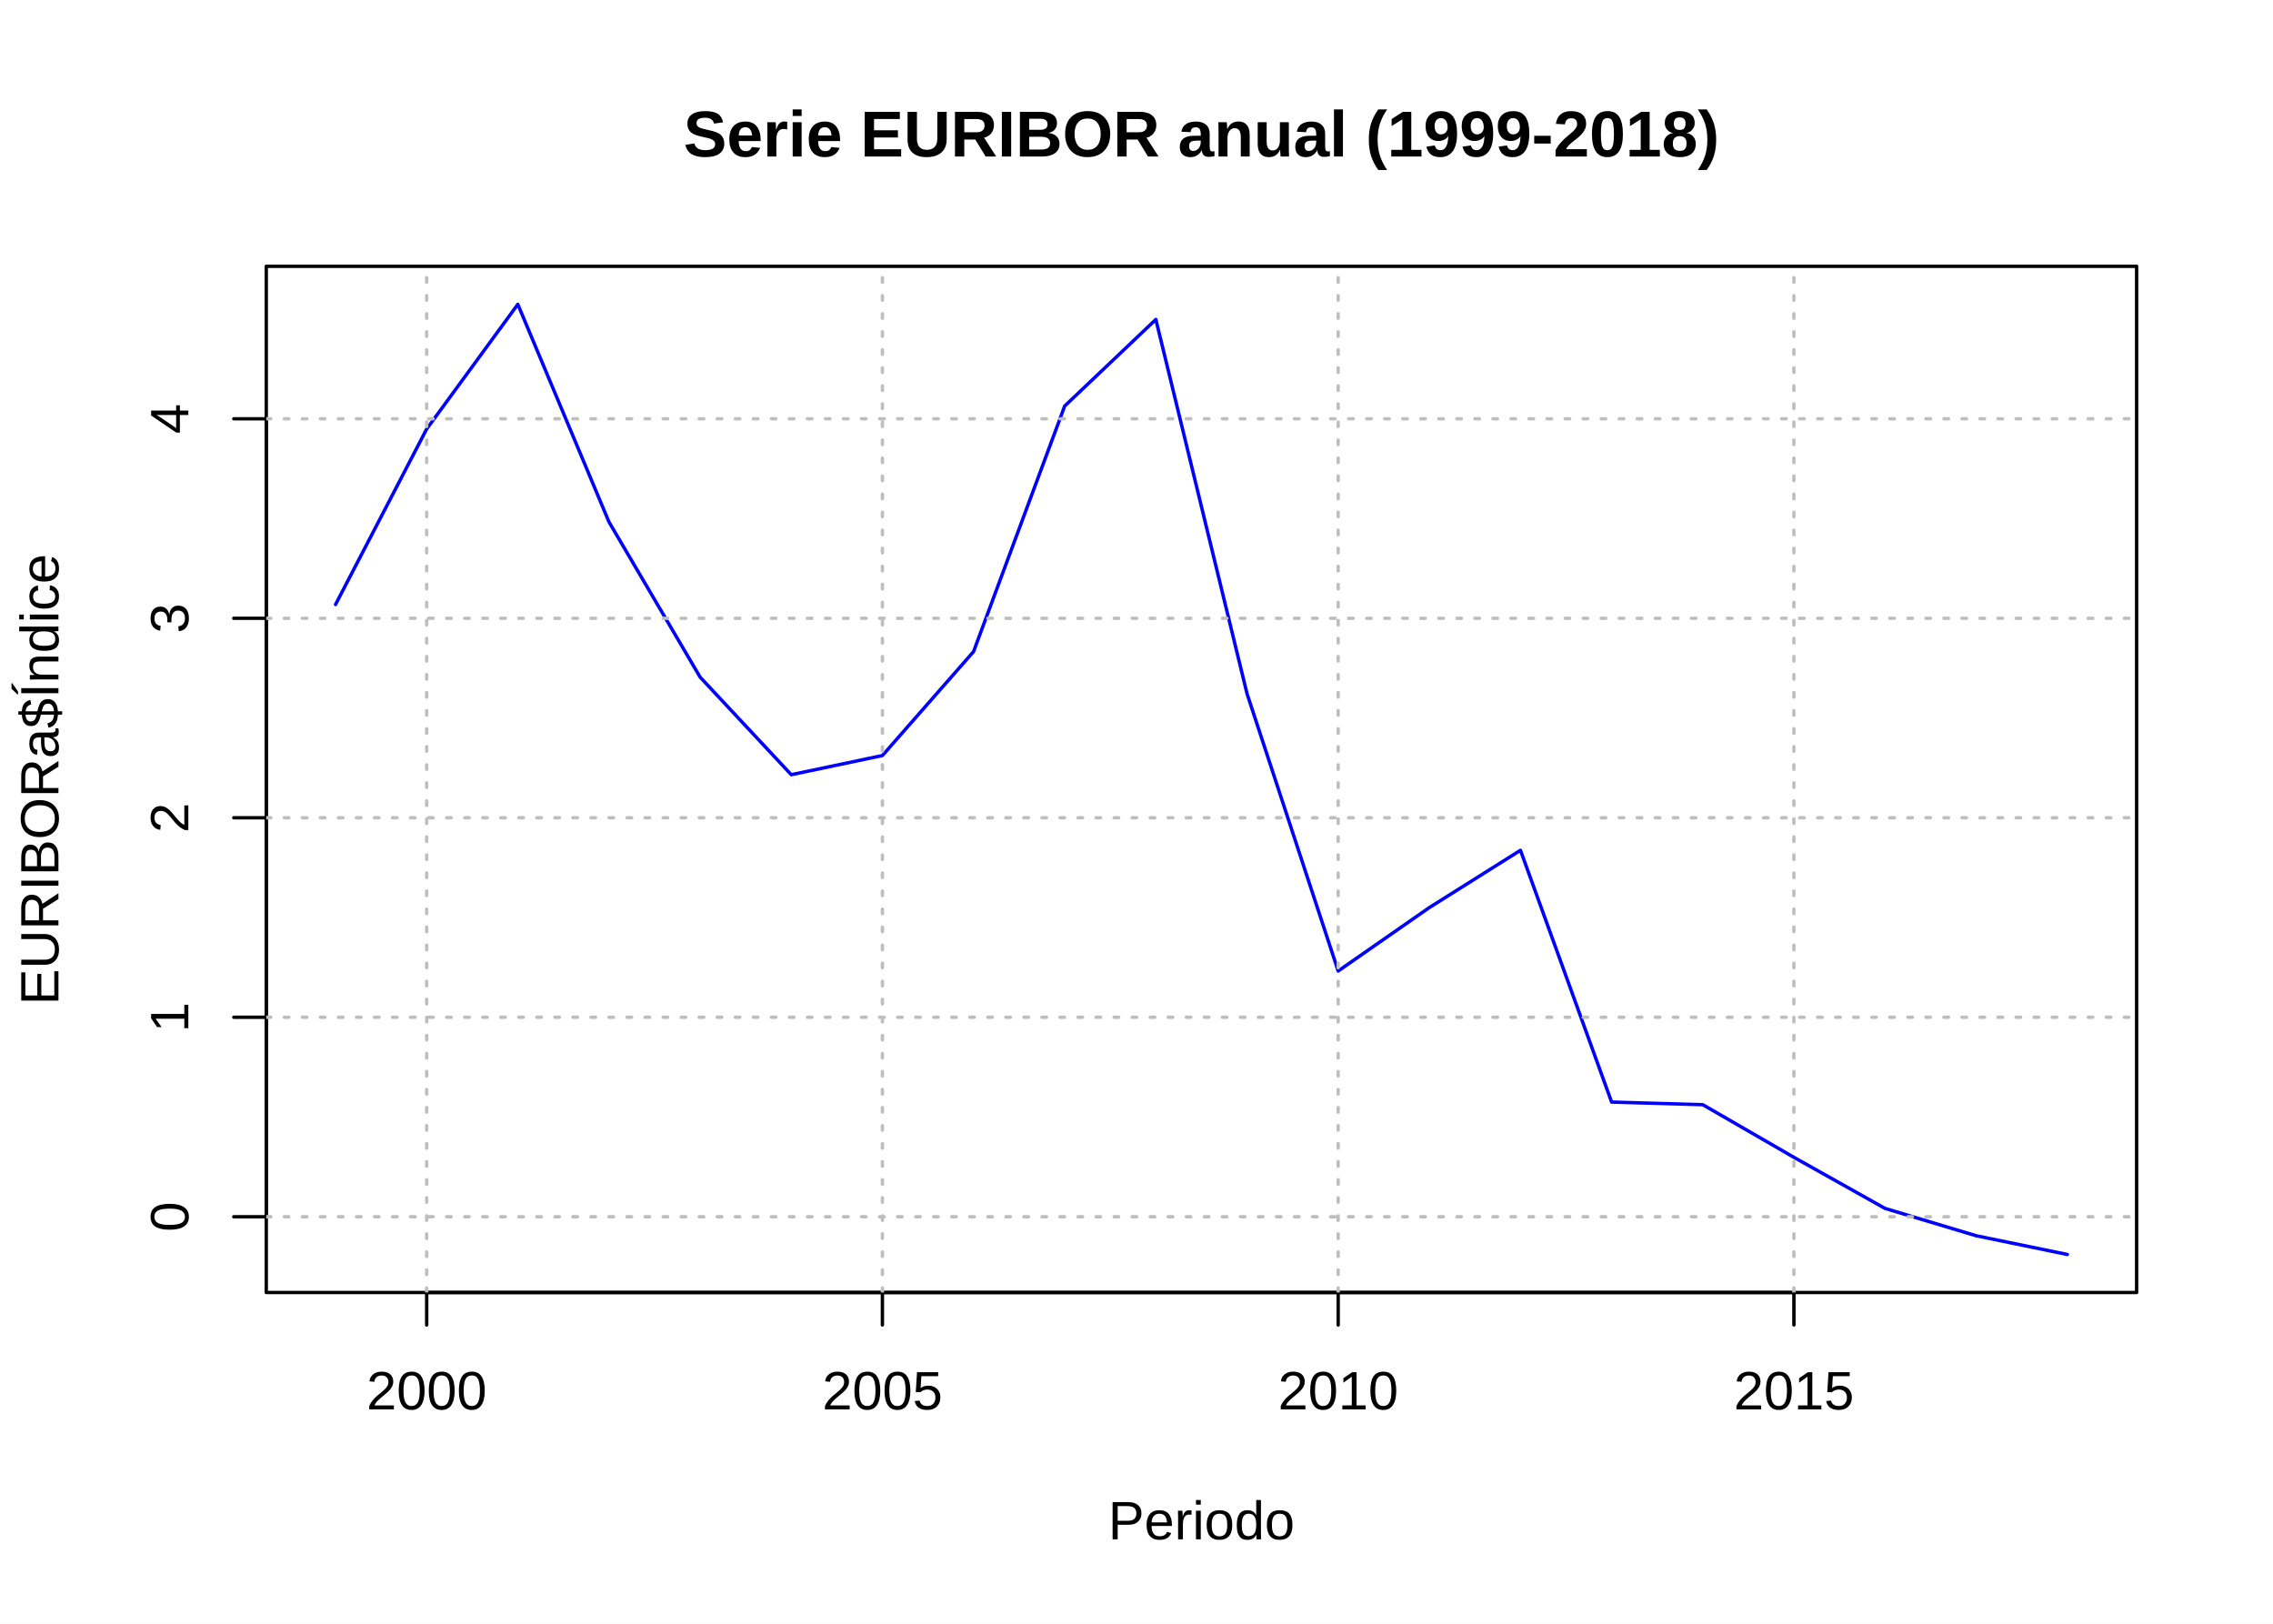
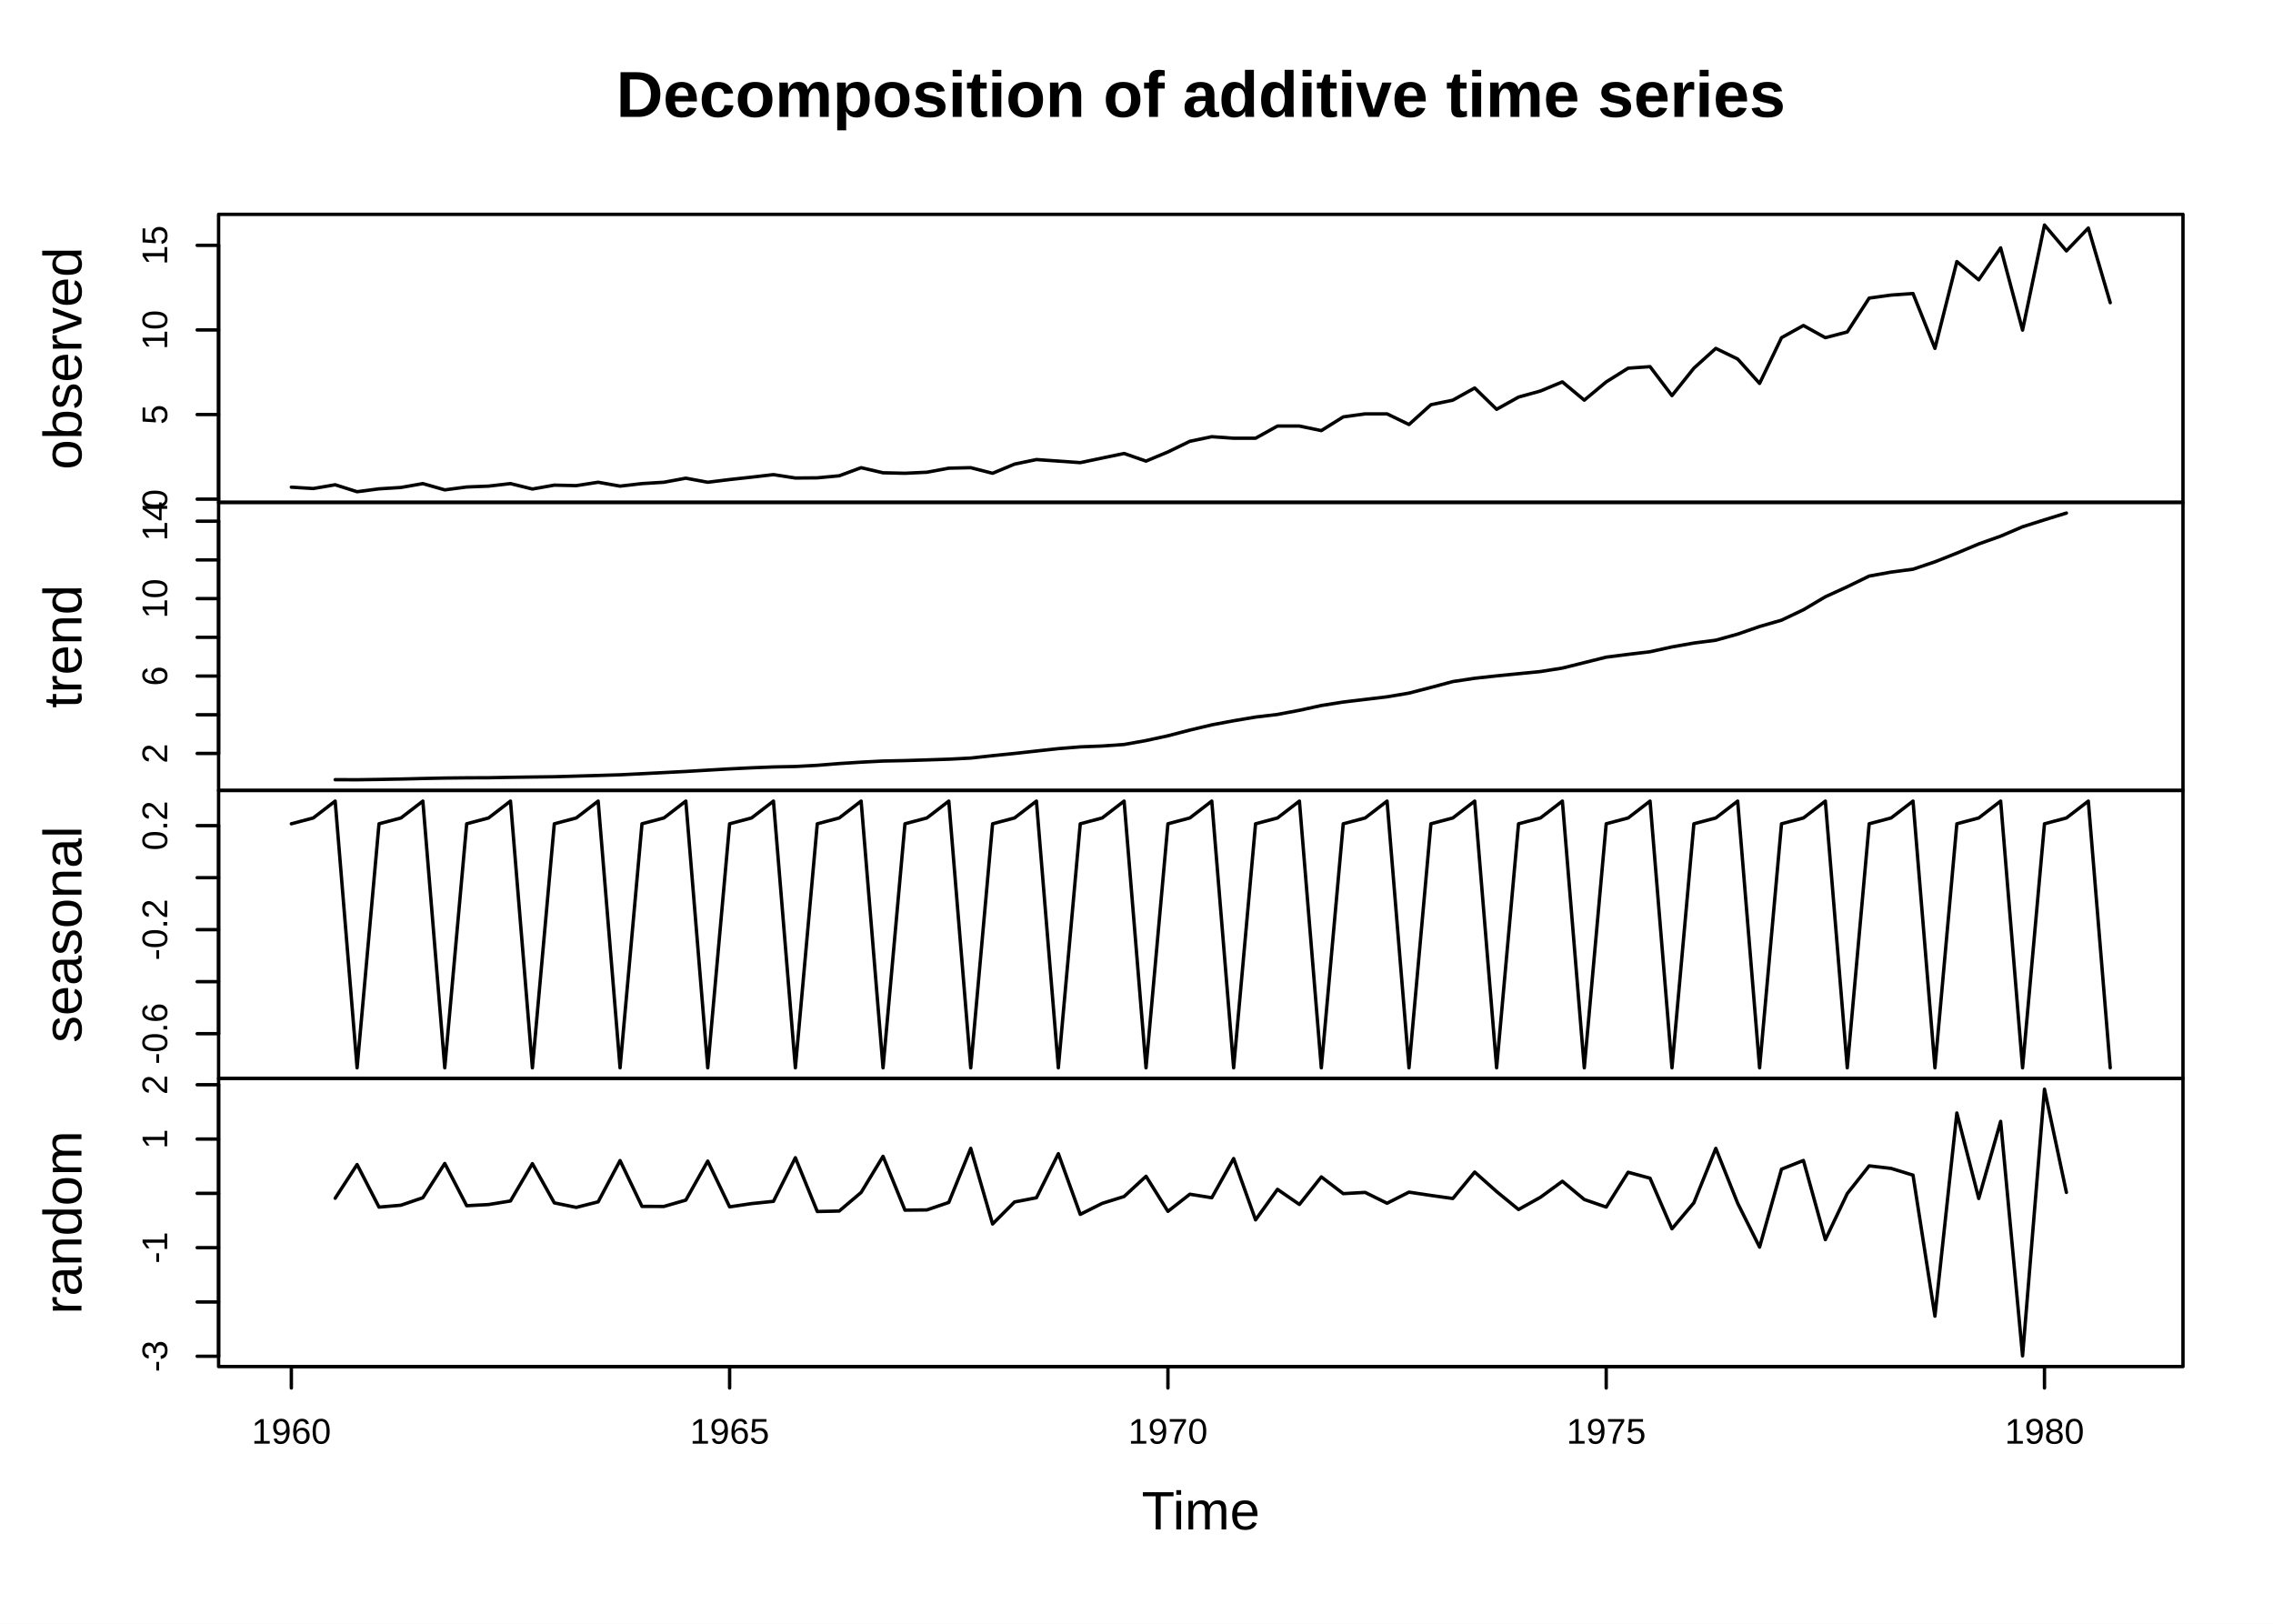
<svg xmlns="http://www.w3.org/2000/svg" class="svglite" width="504.00pt" height="360.00pt" viewBox="0 0 504.00 360.00">
  <defs>
    <style type="text/css">
    .svglite line, .svglite polyline, .svglite polygon, .svglite path, .svglite rect, .svglite circle {
      fill: none;
      stroke: #000000;
      stroke-linecap: round;
      stroke-linejoin: round;
      stroke-miterlimit: 10.00;
    }
    .svglite text {
      white-space: pre;
    }
  </style>
  </defs>
  <rect width="100%" height="100%" style="stroke: none; fill: #FFFFFF;" />
  <defs>
    <clipPath id="cpMC4wMHw1MDQuMDB8MC4wMHwzNjAuMDA=">
      <rect x="0.00" y="0.00" width="504.00" height="360.00" />
    </clipPath>
  </defs>
  <g clip-path="url(#cpMC4wMHw1MDQuMDB8MC4wMHwzNjAuMDA=)">
</g>
  <defs>
-     <clipPath id="cpNTkuMDR8NDczLjc2fDU5LjA0fDI4Ni41Ng==">
-       <rect x="59.04" y="59.04" width="414.72" height="227.52" />
+     <clipPath id="cpMC4wMHw1MDQuMDB8NDcuNTJ8MTExLjM4">
+       <rect x="0.00" y="47.52" width="504.00" height="63.86" />
    </clipPath>
  </defs>
-   <g clip-path="url(#cpNTkuMDR8NDczLjc2fDU5LjA0fDI4Ni41Ng==)">
-     <polyline points="74.40,134.03 94.61,95.11 114.82,67.47 135.03,115.72 155.24,150.13 175.45,171.76 195.66,167.51 215.87,144.47 236.08,90.02 256.29,70.83 276.51,153.80 296.72,215.28 316.93,201.22 337.14,188.52 357.35,244.34 377.56,244.92 397.77,256.59 417.98,267.92 438.19,273.98 458.40,278.13 " style="stroke-width: 0.75; stroke: #0000FF;" />
+   <g clip-path="url(#cpMC4wMHw1MDQuMDB8NDcuNTJ8MTExLjM4)">
+ </g>
+   <defs>
+     <clipPath id="cpNDguNDd8NDg0LjA0fDQ3LjUyfDExMS4zOA==">
+       <rect x="48.47" y="47.52" width="435.57" height="63.86" />
+     </clipPath>
+   </defs>
+   <g clip-path="url(#cpNDguNDd8NDg0LjA0fDQ3LjUyfDExMS4zOA==)">
+     <polyline points="64.60,108.01 69.46,108.31 74.32,107.48 79.18,109.02 84.04,108.38 88.90,108.08 93.76,107.22 98.62,108.61 103.48,107.97 108.33,107.78 113.19,107.22 118.05,108.42 122.91,107.56 127.77,107.67 132.63,106.92 137.49,107.78 142.35,107.22 147.21,106.92 152.07,106.02 156.93,106.92 161.78,106.32 166.64,105.79 171.50,105.23 176.36,105.98 181.22,105.94 186.08,105.49 190.94,103.69 195.80,104.82 200.66,104.93 205.52,104.70 210.38,103.80 215.24,103.69 220.09,104.93 224.95,102.90 229.81,101.89 234.67,102.23 239.53,102.57 244.39,101.55 249.25,100.54 254.11,102.23 258.97,100.20 263.83,97.84 268.69,96.82 273.54,97.16 278.40,97.16 283.26,94.46 288.12,94.46 292.98,95.47 297.84,92.43 302.70,91.76 307.56,91.76 312.42,94.12 317.28,89.73 322.14,88.72 326.99,86.02 331.85,90.75 336.71,88.04 341.57,86.69 346.43,84.67 351.29,88.72 356.15,84.67 361.01,81.63 365.87,81.29 370.73,87.71 375.59,81.63 380.45,77.24 385.30,79.60 390.16,85.01 395.02,74.87 399.88,72.17 404.74,74.87 409.60,73.60 414.46,66.09 419.32,65.42 424.18,65.08 429.04,77.24 433.90,57.99 438.75,62.04 443.61,54.95 448.47,73.19 453.33,49.89 458.19,55.63 463.05,50.56 467.91,67.11 " style="stroke-width: 0.75;" />
  </g>
  <g clip-path="url(#cpMC4wMHw1MDQuMDB8MC4wMHwzNjAuMDA=)">
-     <line x1="94.61" y1="286.56" x2="397.77" y2="286.56" style="stroke-width: 0.75;" />
-     <line x1="94.61" y1="286.56" x2="94.61" y2="293.76" style="stroke-width: 0.75;" />
-     <line x1="195.66" y1="286.56" x2="195.66" y2="293.76" style="stroke-width: 0.75;" />
-     <line x1="296.72" y1="286.56" x2="296.72" y2="293.76" style="stroke-width: 0.75;" />
-     <line x1="397.77" y1="286.56" x2="397.77" y2="293.76" style="stroke-width: 0.75;" />
-     <text x="94.61" y="312.48" text-anchor="middle" style="font-size: 12.00px; font-family: &quot;Arial&quot;;" textLength="26.70px" lengthAdjust="spacingAndGlyphs">2000</text>
-     <text x="195.66" y="312.48" text-anchor="middle" style="font-size: 12.00px; font-family: &quot;Arial&quot;;" textLength="26.70px" lengthAdjust="spacingAndGlyphs">2005</text>
-     <text x="296.72" y="312.48" text-anchor="middle" style="font-size: 12.00px; font-family: &quot;Arial&quot;;" textLength="26.70px" lengthAdjust="spacingAndGlyphs">2010</text>
-     <text x="397.77" y="312.48" text-anchor="middle" style="font-size: 12.00px; font-family: &quot;Arial&quot;;" textLength="26.70px" lengthAdjust="spacingAndGlyphs">2015</text>
-     <line x1="59.04" y1="269.77" x2="59.04" y2="92.85" style="stroke-width: 0.75;" />
-     <line x1="59.04" y1="269.77" x2="51.84" y2="269.77" style="stroke-width: 0.75;" />
-     <line x1="59.04" y1="225.54" x2="51.84" y2="225.54" style="stroke-width: 0.75;" />
-     <line x1="59.04" y1="181.31" x2="51.84" y2="181.31" style="stroke-width: 0.75;" />
-     <line x1="59.04" y1="137.08" x2="51.84" y2="137.08" style="stroke-width: 0.75;" />
-     <line x1="59.04" y1="92.85" x2="51.84" y2="92.85" style="stroke-width: 0.75;" />
-     <text transform="translate(41.76,269.77) rotate(-90)" text-anchor="middle" style="font-size: 12.00px; font-family: &quot;Arial&quot;;" textLength="6.67px" lengthAdjust="spacingAndGlyphs">0</text>
-     <text transform="translate(41.76,225.54) rotate(-90)" text-anchor="middle" style="font-size: 12.00px; font-family: &quot;Arial&quot;;" textLength="6.67px" lengthAdjust="spacingAndGlyphs">1</text>
-     <text transform="translate(41.76,181.31) rotate(-90)" text-anchor="middle" style="font-size: 12.00px; font-family: &quot;Arial&quot;;" textLength="6.67px" lengthAdjust="spacingAndGlyphs">2</text>
-     <text transform="translate(41.76,137.08) rotate(-90)" text-anchor="middle" style="font-size: 12.00px; font-family: &quot;Arial&quot;;" textLength="6.67px" lengthAdjust="spacingAndGlyphs">3</text>
-     <text transform="translate(41.76,92.85) rotate(-90)" text-anchor="middle" style="font-size: 12.00px; font-family: &quot;Arial&quot;;" textLength="6.67px" lengthAdjust="spacingAndGlyphs">4</text>
-     <polygon points="59.04,286.56 473.76,286.56 473.76,59.04 59.04,59.04 " style="stroke-width: 0.75;" />
-     <text x="266.40" y="34.70" text-anchor="middle" style="font-size: 14.40px; font-weight: bold; font-family: &quot;Arial&quot;;" textLength="229.57px" lengthAdjust="spacingAndGlyphs">Serie EURIBOR anual (1999-2018)</text>
-     <text x="266.40" y="341.28" text-anchor="middle" style="font-size: 12.00px; font-family: &quot;Arial&quot;;" textLength="41.36px" lengthAdjust="spacingAndGlyphs">Periodo</text>
-     <text transform="translate(12.96,172.80) rotate(-90)" text-anchor="middle" style="font-size: 12.00px; font-family: &quot;Arial&quot;;" textLength="100.05px" lengthAdjust="spacingAndGlyphs">EURIBORa$Índice</text>
+     <polygon points="48.47,111.38 484.04,111.38 484.04,47.52 48.47,47.52 " style="stroke-width: 0.75;" />
+     <line x1="48.47" y1="110.67" x2="48.47" y2="54.39" style="stroke-width: 0.75;" />
+     <line x1="48.47" y1="110.67" x2="43.72" y2="110.67" style="stroke-width: 0.75;" />
+     <line x1="48.47" y1="91.91" x2="43.72" y2="91.91" style="stroke-width: 0.75;" />
+     <line x1="48.47" y1="73.15" x2="43.72" y2="73.15" style="stroke-width: 0.75;" />
+     <line x1="48.47" y1="54.39" x2="43.72" y2="54.39" style="stroke-width: 0.75;" />
+     <text transform="translate(37.07,110.67) rotate(-90)" text-anchor="middle" style="font-size: 7.92px; font-family: &quot;Arial&quot;;" textLength="4.40px" lengthAdjust="spacingAndGlyphs">0</text>
+     <text transform="translate(37.07,91.91) rotate(-90)" text-anchor="middle" style="font-size: 7.92px; font-family: &quot;Arial&quot;;" textLength="4.40px" lengthAdjust="spacingAndGlyphs">5</text>
+     <text transform="translate(37.07,73.15) rotate(-90)" text-anchor="middle" style="font-size: 7.92px; font-family: &quot;Arial&quot;;" textLength="8.80px" lengthAdjust="spacingAndGlyphs">10</text>
+     <text transform="translate(37.07,54.39) rotate(-90)" text-anchor="middle" style="font-size: 7.92px; font-family: &quot;Arial&quot;;" textLength="8.80px" lengthAdjust="spacingAndGlyphs">15</text>
+     <text transform="translate(18.06,79.45) rotate(-90)" text-anchor="middle" style="font-size: 12.00px; font-family: &quot;Arial&quot;;" textLength="49.36px" lengthAdjust="spacingAndGlyphs">observed</text>
  </g>
-   <g clip-path="url(#cpNTkuMDR8NDczLjc2fDU5LjA0fDI4Ni41Ng==)">
-     <line x1="94.61" y1="286.56" x2="94.61" y2="59.04" style="stroke-width: 0.75; stroke: #BEBEBE; stroke-dasharray: 1.00,3.00;" />
-     <line x1="195.66" y1="286.56" x2="195.66" y2="59.04" style="stroke-width: 0.75; stroke: #BEBEBE; stroke-dasharray: 1.00,3.00;" />
-     <line x1="296.72" y1="286.56" x2="296.72" y2="59.04" style="stroke-width: 0.75; stroke: #BEBEBE; stroke-dasharray: 1.00,3.00;" />
-     <line x1="397.77" y1="286.56" x2="397.77" y2="59.04" style="stroke-width: 0.75; stroke: #BEBEBE; stroke-dasharray: 1.00,3.00;" />
-     <line x1="59.04" y1="269.77" x2="473.76" y2="269.77" style="stroke-width: 0.75; stroke: #BEBEBE; stroke-dasharray: 1.00,3.00;" />
-     <line x1="59.04" y1="225.54" x2="473.76" y2="225.54" style="stroke-width: 0.75; stroke: #BEBEBE; stroke-dasharray: 1.00,3.00;" />
-     <line x1="59.04" y1="181.31" x2="473.76" y2="181.31" style="stroke-width: 0.75; stroke: #BEBEBE; stroke-dasharray: 1.00,3.00;" />
-     <line x1="59.04" y1="137.08" x2="473.76" y2="137.08" style="stroke-width: 0.75; stroke: #BEBEBE; stroke-dasharray: 1.00,3.00;" />
-     <line x1="59.04" y1="92.85" x2="473.76" y2="92.85" style="stroke-width: 0.75; stroke: #BEBEBE; stroke-dasharray: 1.00,3.00;" />
+   <defs>
+     <clipPath id="cpNDguNDd8NDg0LjA0fDExMS4zOHwxNzUuMjU=">
+       <rect x="48.47" y="111.38" width="435.57" height="63.86" />
+     </clipPath>
+   </defs>
+   <g clip-path="url(#cpNDguNDd8NDg0LjA0fDExMS4zOHwxNzUuMjU=)">
+ </g>
+   <defs>
+     <clipPath id="cpMC4wMHw1MDQuMDB8MTExLjM4fDE3NS4yNQ==">
+       <rect x="0.00" y="111.38" width="504.00" height="63.86" />
+     </clipPath>
+   </defs>
+   <g clip-path="url(#cpMC4wMHw1MDQuMDB8MTExLjM4fDE3NS4yNQ==)">
+ </g>
+   <g clip-path="url(#cpNDguNDd8NDg0LjA0fDExMS4zOHwxNzUuMjU=)">
+     <polyline points="74.32,172.86 79.18,172.88 84.04,172.81 88.90,172.72 93.76,172.60 98.62,172.50 103.48,172.45 108.33,172.43 113.19,172.34 118.05,172.27 122.91,172.21 127.77,172.07 132.63,171.93 137.49,171.78 142.35,171.54 147.21,171.29 152.07,171.04 156.93,170.75 161.78,170.47 166.64,170.23 171.50,170.04 176.36,169.94 181.22,169.68 186.08,169.29 190.94,168.98 195.80,168.73 200.66,168.63 205.52,168.48 210.38,168.32 215.24,168.07 220.09,167.54 224.95,167.05 229.81,166.51 234.67,165.98 239.53,165.59 244.39,165.40 249.25,165.06 254.11,164.19 258.97,163.13 263.83,161.87 268.69,160.71 273.54,159.80 278.40,158.98 283.26,158.40 288.12,157.48 292.98,156.42 297.84,155.65 302.70,155.07 307.56,154.49 312.42,153.67 317.28,152.41 322.14,151.11 326.99,150.38 331.85,149.85 336.71,149.37 341.57,148.89 346.43,148.12 351.29,146.91 356.15,145.70 361.01,145.08 365.87,144.50 370.73,143.43 375.59,142.57 380.45,141.94 385.30,140.59 390.16,138.90 395.02,137.50 399.88,135.19 404.74,132.31 409.60,130.09 414.46,127.72 419.32,126.84 424.18,126.20 429.04,124.56 433.90,122.63 438.75,120.60 443.61,118.87 448.47,116.79 453.33,115.25 458.19,113.75 " style="stroke-width: 0.75;" />
+   </g>
+   <g clip-path="url(#cpMC4wMHw1MDQuMDB8MC4wMHwzNjAuMDA=)">
+     <polygon points="48.47,175.25 484.04,175.25 484.04,111.38 48.47,111.38 " style="stroke-width: 0.75;" />
+     <line x1="48.47" y1="167.05" x2="48.47" y2="115.56" style="stroke-width: 0.75;" />
+     <line x1="48.47" y1="167.05" x2="43.72" y2="167.05" style="stroke-width: 0.75;" />
+     <line x1="48.47" y1="158.47" x2="43.72" y2="158.47" style="stroke-width: 0.75;" />
+     <line x1="48.47" y1="149.89" x2="43.72" y2="149.89" style="stroke-width: 0.75;" />
+     <line x1="48.47" y1="141.30" x2="43.72" y2="141.30" style="stroke-width: 0.75;" />
+     <line x1="48.47" y1="132.72" x2="43.72" y2="132.72" style="stroke-width: 0.75;" />
+     <line x1="48.47" y1="124.14" x2="43.72" y2="124.14" style="stroke-width: 0.75;" />
+     <line x1="48.47" y1="115.56" x2="43.72" y2="115.56" style="stroke-width: 0.75;" />
+     <text transform="translate(37.07,167.05) rotate(-90)" text-anchor="middle" style="font-size: 7.92px; font-family: &quot;Arial&quot;;" textLength="4.40px" lengthAdjust="spacingAndGlyphs">2</text>
+     <text transform="translate(37.07,149.89) rotate(-90)" text-anchor="middle" style="font-size: 7.92px; font-family: &quot;Arial&quot;;" textLength="4.40px" lengthAdjust="spacingAndGlyphs">6</text>
+     <text transform="translate(37.07,132.72) rotate(-90)" text-anchor="middle" style="font-size: 7.92px; font-family: &quot;Arial&quot;;" textLength="8.80px" lengthAdjust="spacingAndGlyphs">10</text>
+     <text transform="translate(37.07,115.56) rotate(-90)" text-anchor="middle" style="font-size: 7.92px; font-family: &quot;Arial&quot;;" textLength="8.80px" lengthAdjust="spacingAndGlyphs">14</text>
+     <text transform="translate(18.06,143.32) rotate(-90)" text-anchor="middle" style="font-size: 12.00px; font-family: &quot;Arial&quot;;" textLength="27.35px" lengthAdjust="spacingAndGlyphs">trend</text>
+   </g>
+   <defs>
+     <clipPath id="cpNDguNDd8NDg0LjA0fDE3NS4yNXwyMzkuMTE=">
+       <rect x="48.47" y="175.25" width="435.57" height="63.86" />
+     </clipPath>
+   </defs>
+   <g clip-path="url(#cpNDguNDd8NDg0LjA0fDE3NS4yNXwyMzkuMTE=)">
+ </g>
+   <defs>
+     <clipPath id="cpMC4wMHw1MDQuMDB8MTc1LjI1fDIzOS4xMQ==">
+       <rect x="0.00" y="175.25" width="504.00" height="63.86" />
+     </clipPath>
+   </defs>
+   <g clip-path="url(#cpMC4wMHw1MDQuMDB8MTc1LjI1fDIzOS4xMQ==)">
+ </g>
+   <g clip-path="url(#cpNDguNDd8NDg0LjA0fDE3NS4yNXwyMzkuMTE=)">
+     <polyline points="64.60,182.64 69.46,181.35 74.32,177.61 79.18,236.75 84.04,182.64 88.90,181.35 93.76,177.61 98.62,236.75 103.48,182.64 108.33,181.35 113.19,177.61 118.05,236.75 122.91,182.64 127.77,181.35 132.63,177.61 137.49,236.75 142.35,182.64 147.21,181.35 152.07,177.61 156.93,236.75 161.78,182.64 166.64,181.35 171.50,177.61 176.36,236.75 181.22,182.64 186.08,181.35 190.94,177.61 195.80,236.75 200.66,182.64 205.52,181.35 210.38,177.61 215.24,236.75 220.09,182.64 224.95,181.35 229.81,177.61 234.67,236.75 239.53,182.64 244.39,181.35 249.25,177.61 254.11,236.75 258.97,182.64 263.83,181.35 268.69,177.61 273.54,236.75 278.40,182.64 283.26,181.35 288.12,177.61 292.98,236.75 297.84,182.64 302.70,181.35 307.56,177.61 312.42,236.75 317.28,182.64 322.14,181.35 326.99,177.61 331.85,236.75 336.71,182.64 341.57,181.35 346.43,177.61 351.29,236.75 356.15,182.64 361.01,181.35 365.87,177.61 370.73,236.75 375.59,182.64 380.45,181.35 385.30,177.61 390.16,236.75 395.02,182.64 399.88,181.35 404.74,177.61 409.60,236.75 414.46,182.64 419.32,181.35 424.18,177.61 429.04,236.75 433.90,182.64 438.75,181.35 443.61,177.61 448.47,236.75 453.33,182.64 458.19,181.35 463.05,177.61 467.91,236.75 " style="stroke-width: 0.75;" />
+   </g>
+   <g clip-path="url(#cpMC4wMHw1MDQuMDB8MC4wMHwzNjAuMDA=)">
+     <polygon points="48.47,239.11 484.04,239.11 484.04,175.25 48.47,175.25 " style="stroke-width: 0.75;" />
+     <line x1="48.47" y1="229.18" x2="48.47" y2="183.05" style="stroke-width: 0.75;" />
+     <line x1="48.47" y1="229.18" x2="43.72" y2="229.18" style="stroke-width: 0.75;" />
+     <line x1="48.47" y1="217.65" x2="43.72" y2="217.65" style="stroke-width: 0.75;" />
+     <line x1="48.47" y1="206.12" x2="43.72" y2="206.12" style="stroke-width: 0.75;" />
+     <line x1="48.47" y1="194.59" x2="43.72" y2="194.59" style="stroke-width: 0.75;" />
+     <line x1="48.47" y1="183.05" x2="43.72" y2="183.05" style="stroke-width: 0.75;" />
+     <text transform="translate(37.07,229.18) rotate(-90)" text-anchor="middle" style="font-size: 7.92px; font-family: &quot;Arial&quot;;" textLength="13.63px" lengthAdjust="spacingAndGlyphs">-0.6</text>
+     <text transform="translate(37.07,206.12) rotate(-90)" text-anchor="middle" style="font-size: 7.92px; font-family: &quot;Arial&quot;;" textLength="13.63px" lengthAdjust="spacingAndGlyphs">-0.2</text>
+     <text transform="translate(37.07,183.05) rotate(-90)" text-anchor="middle" style="font-size: 7.92px; font-family: &quot;Arial&quot;;" textLength="10.99px" lengthAdjust="spacingAndGlyphs">0.2</text>
+     <text transform="translate(18.06,207.18) rotate(-90)" text-anchor="middle" style="font-size: 12.00px; font-family: &quot;Arial&quot;;" textLength="48.03px" lengthAdjust="spacingAndGlyphs">seasonal</text>
+   </g>
+   <defs>
+     <clipPath id="cpNDguNDd8NDg0LjA0fDIzOS4xMXwzMDIuOTg=">
+       <rect x="48.47" y="239.11" width="435.57" height="63.86" />
+     </clipPath>
+   </defs>
+   <g clip-path="url(#cpNDguNDd8NDg0LjA0fDIzOS4xMXwzMDIuOTg=)">
+ </g>
+   <defs>
+     <clipPath id="cpMC4wMHw1MDQuMDB8MjM5LjExfDMwMi45OA==">
+       <rect x="0.00" y="239.11" width="504.00" height="63.86" />
+     </clipPath>
+   </defs>
+   <g clip-path="url(#cpMC4wMHw1MDQuMDB8MjM5LjExfDMwMi45OA==)">
+ </g>
+   <g clip-path="url(#cpNDguNDd8NDg0LjA0fDIzOS4xMXwzMDIuOTg=)">
+     <polyline points="74.32,265.66 79.18,258.19 84.04,267.63 88.90,267.21 93.76,265.55 98.62,257.95 103.48,267.32 108.33,267.06 113.19,266.27 118.05,257.99 122.91,266.69 127.77,267.69 132.63,266.46 137.49,257.31 142.35,267.47 147.21,267.48 152.07,266.08 156.93,257.43 161.78,267.57 166.64,266.85 171.50,266.35 176.36,256.68 181.22,268.60 186.08,268.50 190.94,264.38 195.80,256.37 200.66,268.30 205.52,268.25 210.38,266.59 215.24,254.60 220.09,271.37 224.95,266.49 229.81,265.55 234.67,255.78 239.53,269.24 244.39,266.80 249.25,265.28 254.11,260.79 258.97,268.57 263.83,264.77 268.69,265.55 273.54,256.86 278.40,270.46 283.26,263.69 288.12,267.04 292.98,260.93 297.84,264.64 302.70,264.37 307.56,266.77 312.42,264.31 317.28,265.04 322.14,265.72 326.99,259.86 331.85,264.18 336.71,268.16 341.57,265.45 346.43,261.90 351.29,265.94 356.15,267.62 361.01,259.90 365.87,261.22 370.73,272.44 375.59,266.67 380.45,254.61 385.30,266.77 390.16,276.50 395.02,259.22 399.88,257.29 404.74,274.84 409.60,264.63 414.46,258.48 419.32,259.05 424.18,260.54 429.04,291.81 433.90,246.76 438.75,265.72 443.61,248.62 448.47,300.61 453.33,241.48 458.19,264.37 " style="stroke-width: 0.75;" />
+   </g>
+   <g clip-path="url(#cpMC4wMHw1MDQuMDB8MC4wMHwzNjAuMDA=)">
+     <polygon points="48.47,302.98 484.04,302.98 484.04,239.11 48.47,239.11 " style="stroke-width: 0.75;" />
+     <line x1="48.47" y1="300.70" x2="48.47" y2="240.50" style="stroke-width: 0.75;" />
+     <line x1="48.47" y1="300.70" x2="43.72" y2="300.70" style="stroke-width: 0.75;" />
+     <line x1="48.47" y1="288.66" x2="43.72" y2="288.66" style="stroke-width: 0.75;" />
+     <line x1="48.47" y1="276.62" x2="43.72" y2="276.62" style="stroke-width: 0.75;" />
+     <line x1="48.47" y1="264.58" x2="43.72" y2="264.58" style="stroke-width: 0.75;" />
+     <line x1="48.47" y1="252.54" x2="43.72" y2="252.54" style="stroke-width: 0.75;" />
+     <line x1="48.47" y1="240.50" x2="43.72" y2="240.50" style="stroke-width: 0.75;" />
+     <text transform="translate(37.07,300.70) rotate(-90)" text-anchor="middle" style="font-size: 7.92px; font-family: &quot;Arial&quot;;" textLength="7.03px" lengthAdjust="spacingAndGlyphs">-3</text>
+     <text transform="translate(37.07,276.62) rotate(-90)" text-anchor="middle" style="font-size: 7.92px; font-family: &quot;Arial&quot;;" textLength="7.03px" lengthAdjust="spacingAndGlyphs">-1</text>
+     <text transform="translate(37.07,252.54) rotate(-90)" text-anchor="middle" style="font-size: 7.92px; font-family: &quot;Arial&quot;;" textLength="4.40px" lengthAdjust="spacingAndGlyphs">1</text>
+     <text transform="translate(37.07,240.50) rotate(-90)" text-anchor="middle" style="font-size: 7.92px; font-family: &quot;Arial&quot;;" textLength="4.40px" lengthAdjust="spacingAndGlyphs">2</text>
+     <line x1="64.60" y1="302.98" x2="453.33" y2="302.98" style="stroke-width: 0.75;" />
+     <line x1="64.60" y1="302.98" x2="64.60" y2="307.73" style="stroke-width: 0.75;" />
+     <line x1="161.78" y1="302.98" x2="161.78" y2="307.73" style="stroke-width: 0.75;" />
+     <line x1="258.97" y1="302.98" x2="258.97" y2="307.73" style="stroke-width: 0.75;" />
+     <line x1="356.15" y1="302.98" x2="356.15" y2="307.73" style="stroke-width: 0.75;" />
+     <line x1="453.33" y1="302.98" x2="453.33" y2="307.73" style="stroke-width: 0.75;" />
+     <text x="64.60" y="320.08" text-anchor="middle" style="font-size: 7.92px; font-family: &quot;Arial&quot;;" textLength="17.60px" lengthAdjust="spacingAndGlyphs">1960</text>
+     <text x="161.78" y="320.08" text-anchor="middle" style="font-size: 7.92px; font-family: &quot;Arial&quot;;" textLength="17.60px" lengthAdjust="spacingAndGlyphs">1965</text>
+     <text x="258.97" y="320.08" text-anchor="middle" style="font-size: 7.92px; font-family: &quot;Arial&quot;;" textLength="17.60px" lengthAdjust="spacingAndGlyphs">1970</text>
+     <text x="356.15" y="320.08" text-anchor="middle" style="font-size: 7.92px; font-family: &quot;Arial&quot;;" textLength="17.60px" lengthAdjust="spacingAndGlyphs">1975</text>
+     <text x="453.33" y="320.08" text-anchor="middle" style="font-size: 7.92px; font-family: &quot;Arial&quot;;" textLength="17.60px" lengthAdjust="spacingAndGlyphs">1980</text>
+     <text transform="translate(18.06,271.04) rotate(-90)" text-anchor="middle" style="font-size: 12.00px; font-family: &quot;Arial&quot;;" textLength="40.69px" lengthAdjust="spacingAndGlyphs">random</text>
+     <text x="266.26" y="339.09" text-anchor="middle" style="font-size: 12.00px; font-family: &quot;Arial&quot;;" textLength="26.66px" lengthAdjust="spacingAndGlyphs">Time</text>
+     <text x="266.26" y="25.92" text-anchor="middle" style="font-size: 14.40px; font-weight: bold; font-family: &quot;Arial&quot;;" textLength="259.12px" lengthAdjust="spacingAndGlyphs">Decomposition of additive time series</text>
  </g>
</svg>
